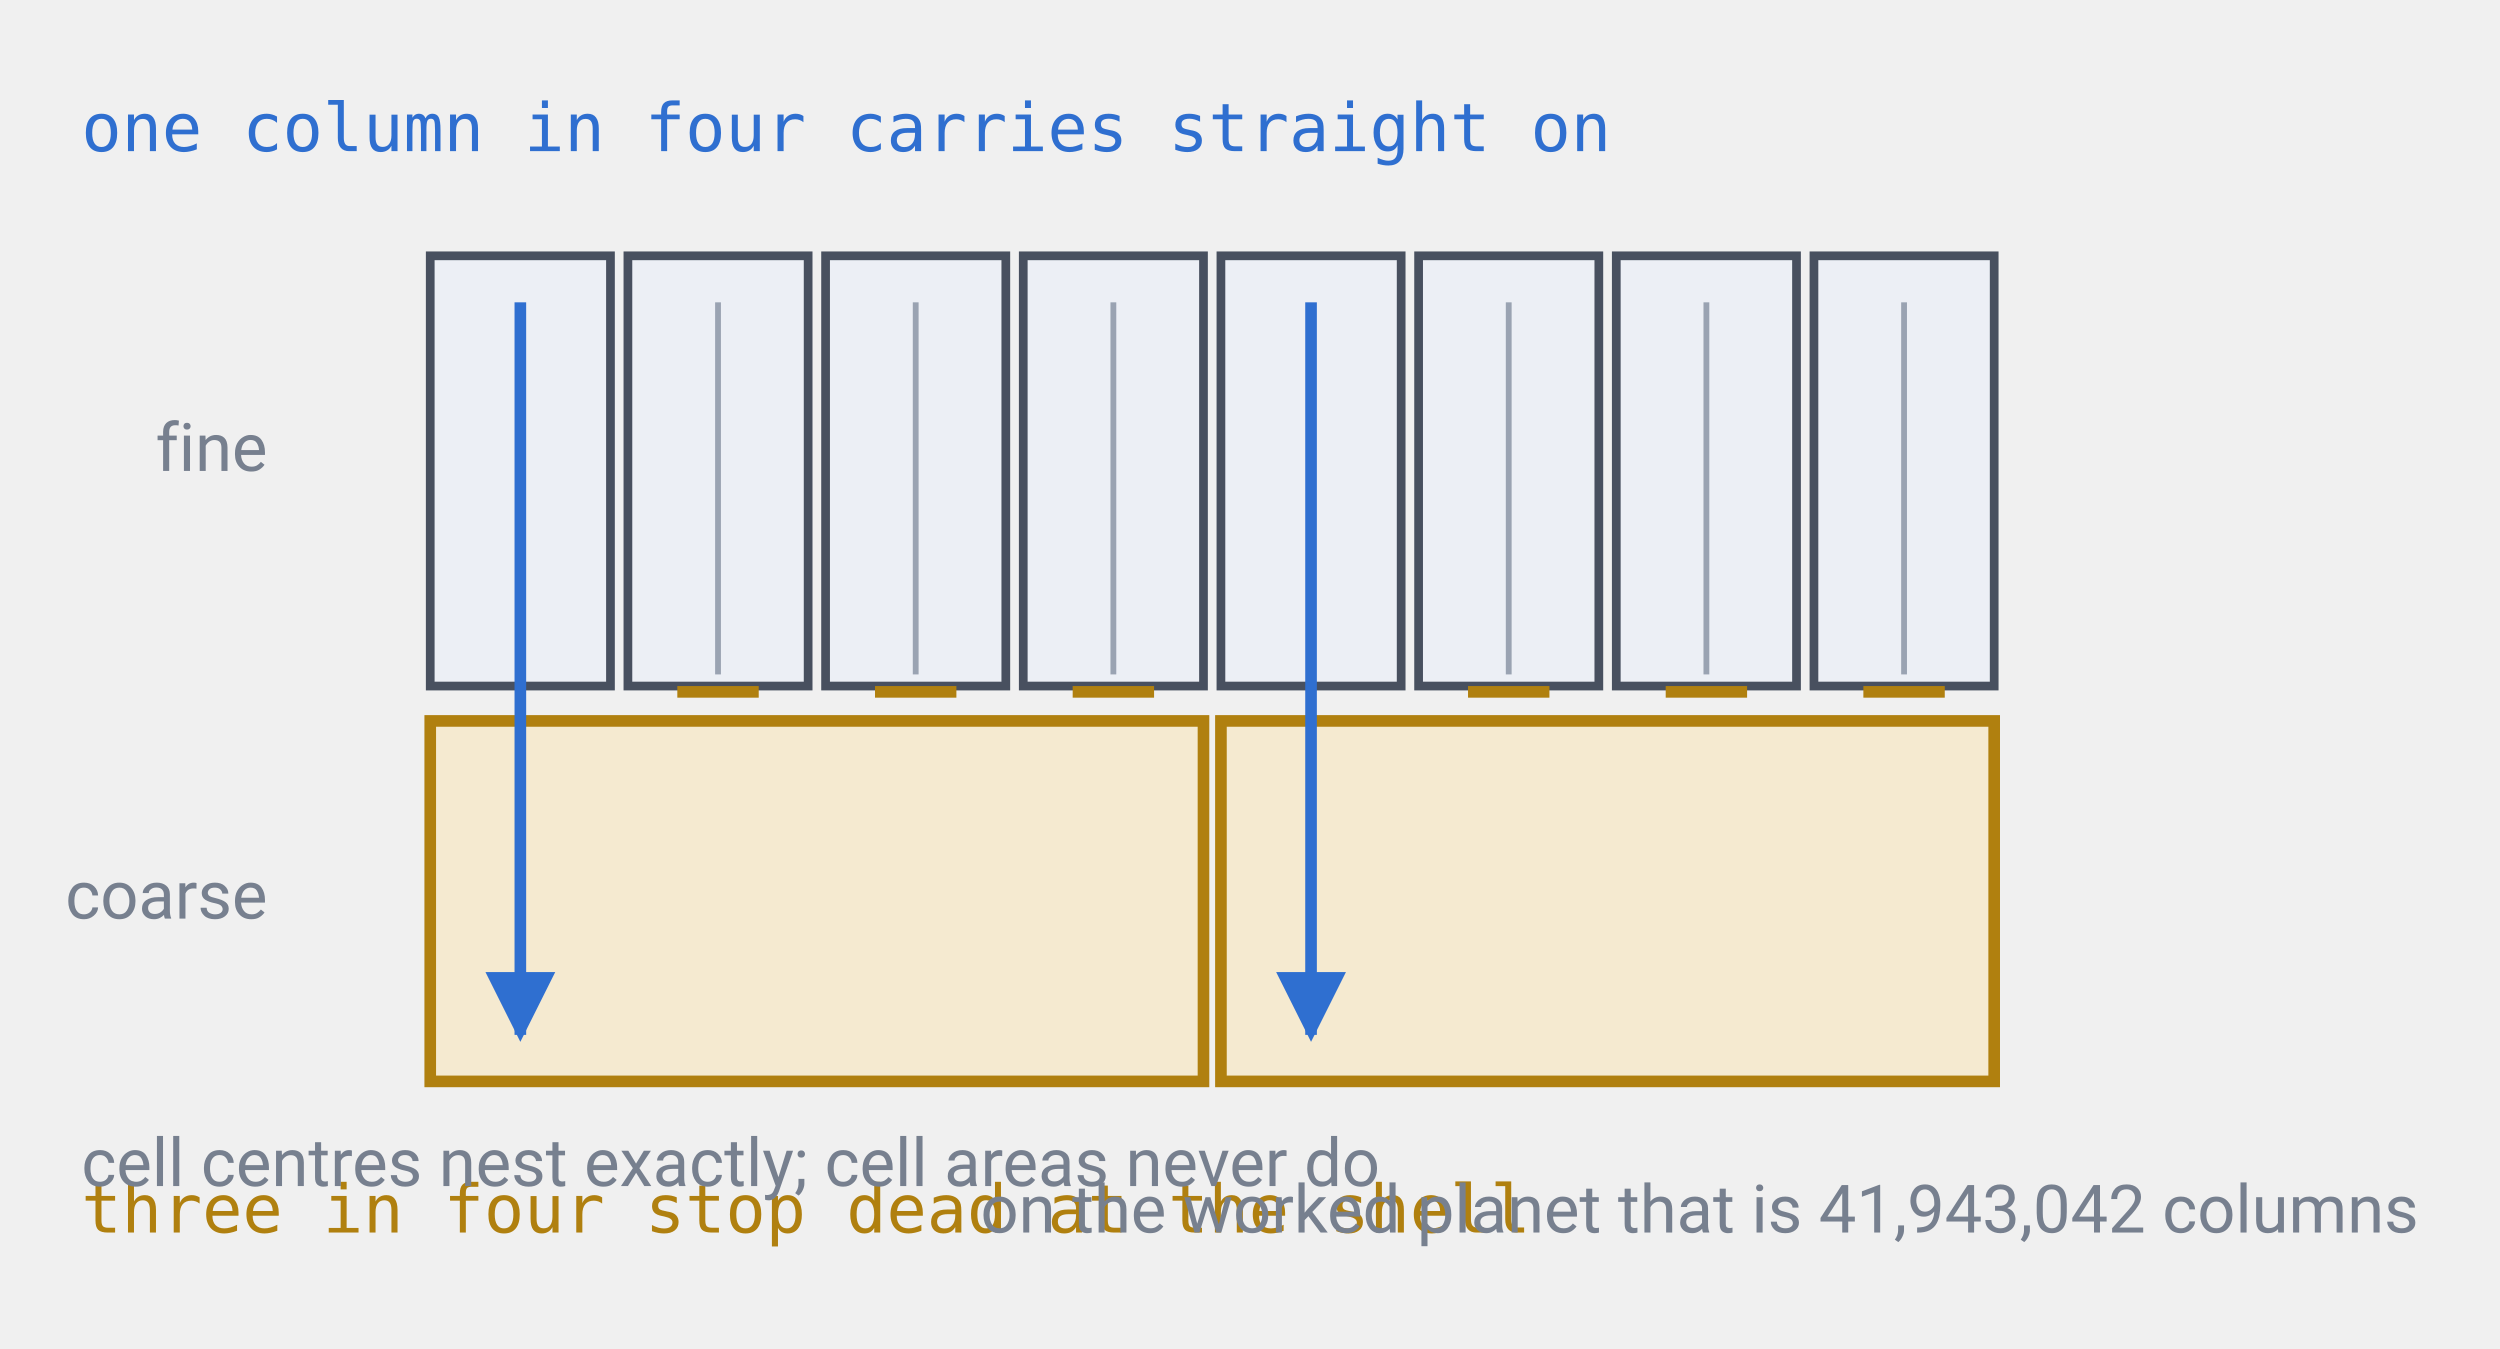
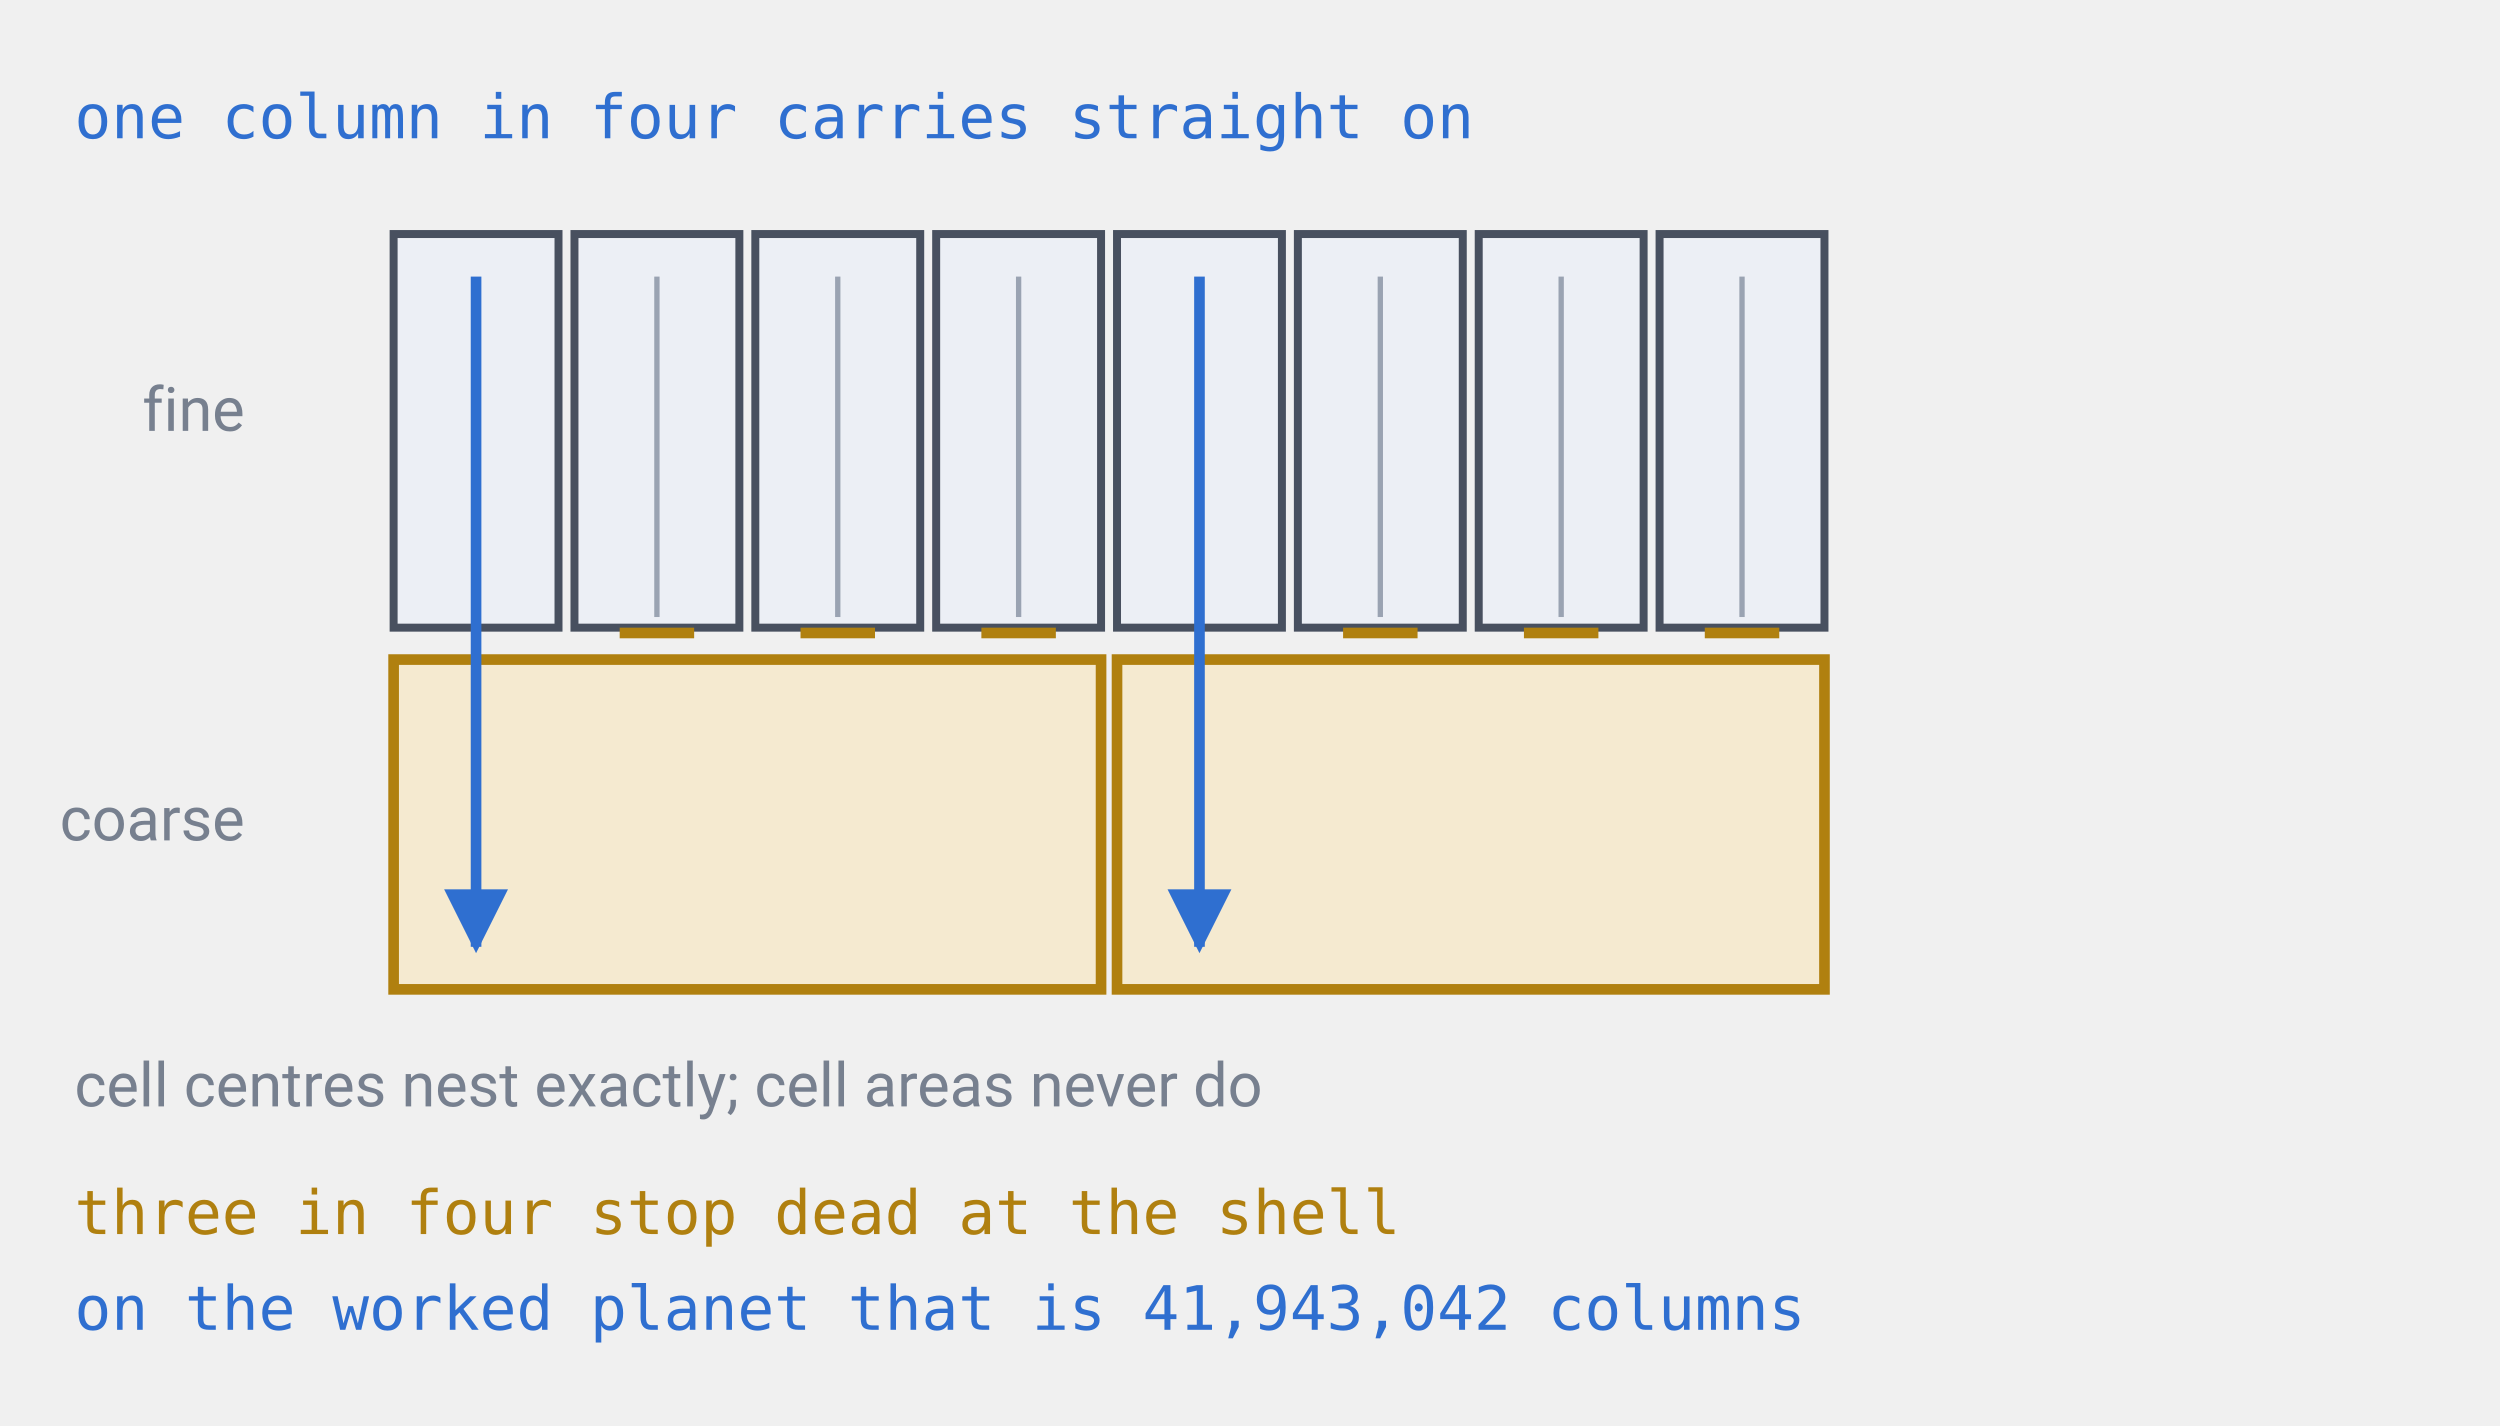
- <svg xmlns="http://www.w3.org/2000/svg" viewBox="0 0 430 232" width="430" height="232">
+ <svg xmlns="http://www.w3.org/2000/svg" viewBox="0 0 470 268" width="470" height="268">
  <style>
  .cf-l{stroke:#9aa3b2;fill:none;stroke-width:1}
  .cf-m{stroke:#48505f;fill:none;stroke-width:1.5}
  .cf-fill{fill:#eceff5;stroke:#48505f;stroke-width:1.5}
  .cf-a{stroke:#2f6fd0;fill:none;stroke-width:2}
  .cf-af{fill:#dbe5f5;stroke:#2f6fd0;stroke-width:2}
  .cf-g{stroke:#b0800f;fill:none;stroke-width:2}
  .cf-gf{fill:#f5ead0;stroke:#b0800f;stroke-width:2}
  .cf-void{fill:#ffffff;stroke:#48505f;stroke-width:1.5}
  text{font-family:ui-sans-serif,-apple-system,"Segoe UI",Roboto,Helvetica,sans-serif;font-size:12px;fill:#39404d}
  text.cf-d{fill:#77808f;font-size:11.5px}
  text.cf-c{font-family:ui-monospace,SFMono-Regular,Menlo,Consolas,monospace;font-size:11.5px;fill:#2f6fd0}
  text.cf-gd{font-family:ui-monospace,SFMono-Regular,Menlo,Consolas,monospace;font-size:11.5px;fill:#b0800f}
  text.cf-big{font-size:14px;font-weight:600}
  @media (prefers-color-scheme:dark){
    .cf-l{stroke:#5c6577} .cf-m{stroke:#aeb6c4} .cf-fill{fill:#1b2333;stroke:#aeb6c4}
    .cf-a{stroke:#6aa2f0} .cf-af{fill:#1a2942;stroke:#6aa2f0}
    .cf-g{stroke:#e0b355} .cf-gf{fill:#2a2210;stroke:#e0b355}
    .cf-void{fill:#0f141d;stroke:#aeb6c4}
    text{fill:#d3d9e4} text.cf-d{fill:#98a1b2} text.cf-c{fill:#6aa2f0} text.cf-gd{fill:#e0b355}
  }
</style>
  <defs>
    <marker id="ms1" viewBox="0 0 10 10" refX="9" refY="5" markerWidth="6" markerHeight="6" orient="auto-start-reverse">
      <path d="M0 0 L10 5 L0 10 z" fill="#2f6fd0" />
    </marker>
  </defs>
  <rect class="cf-fill" x="74" y="44" width="31" height="74" />
  <rect class="cf-fill" x="108" y="44" width="31" height="74" />
  <rect class="cf-fill" x="142" y="44" width="31" height="74" />
  <rect class="cf-fill" x="176" y="44" width="31" height="74" />
  <rect class="cf-fill" x="210" y="44" width="31" height="74" />
  <rect class="cf-fill" x="244" y="44" width="31" height="74" />
  <rect class="cf-fill" x="278" y="44" width="31" height="74" />
  <rect class="cf-fill" x="312" y="44" width="31" height="74" />
  <rect class="cf-gf" x="74" y="124" width="133" height="62" />
  <rect class="cf-gf" x="210" y="124" width="133" height="62" />
  <path class="cf-a" d="M89.5 52L89.5 178" marker-end="url(#ms1)" />
  <path class="cf-l" d="M123.5 52L123.5 116" />
  <path class="cf-g" d="M116.5 119l14 0" />
  <path class="cf-l" d="M157.5 52L157.5 116" />
  <path class="cf-g" d="M150.5 119l14 0" />
  <path class="cf-l" d="M191.5 52L191.5 116" />
  <path class="cf-g" d="M184.5 119l14 0" />
  <path class="cf-a" d="M225.5 52L225.5 178" marker-end="url(#ms1)" />
  <path class="cf-l" d="M259.5 52L259.5 116" />
  <path class="cf-g" d="M252.5 119l14 0" />
  <path class="cf-l" d="M293.5 52L293.5 116" />
  <path class="cf-g" d="M286.5 119l14 0" />
  <path class="cf-l" d="M327.5 52L327.5 116" />
  <path class="cf-g" d="M320.5 119l14 0" />
  <text class="cf-d" x="46" y="81.0" text-anchor="end">fine</text>
  <text class="cf-d" x="46" y="158.0" text-anchor="end">coarse</text>
  <text class="cf-c" x="14" y="26">one column in four carries straight on</text>
-   <text class="cf-gd" x="14" y="212">three in four stop dead at the shell</text>
-   <text class="cf-d" x="14" y="204">cell centres nest exactly; cell areas never do</text>
-   <text class="cf-d" x="416" y="212" text-anchor="end">on the worked planet that is 41,943,042 columns</text>
+   <text class="cf-d" x="14" y="208">cell centres nest exactly; cell areas never do</text>
+   <text class="cf-gd" x="14" y="232">three in four stop dead at the shell</text>
+   <text class="cf-c" x="14" y="250">on the worked planet that is 41,943,042 columns</text>
</svg>
